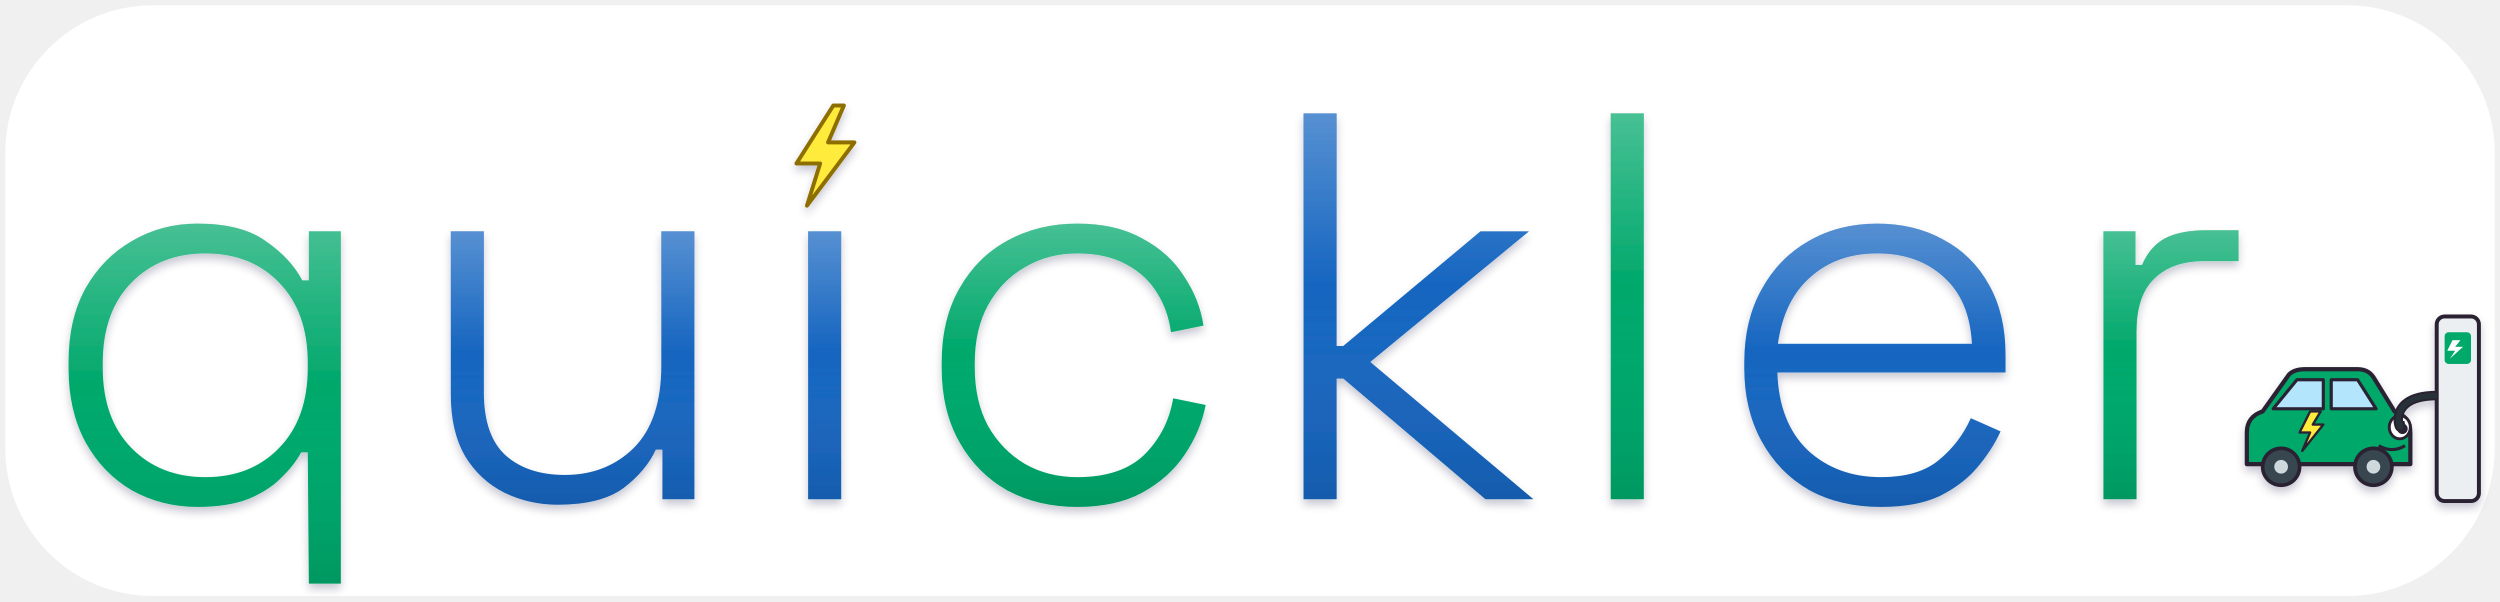
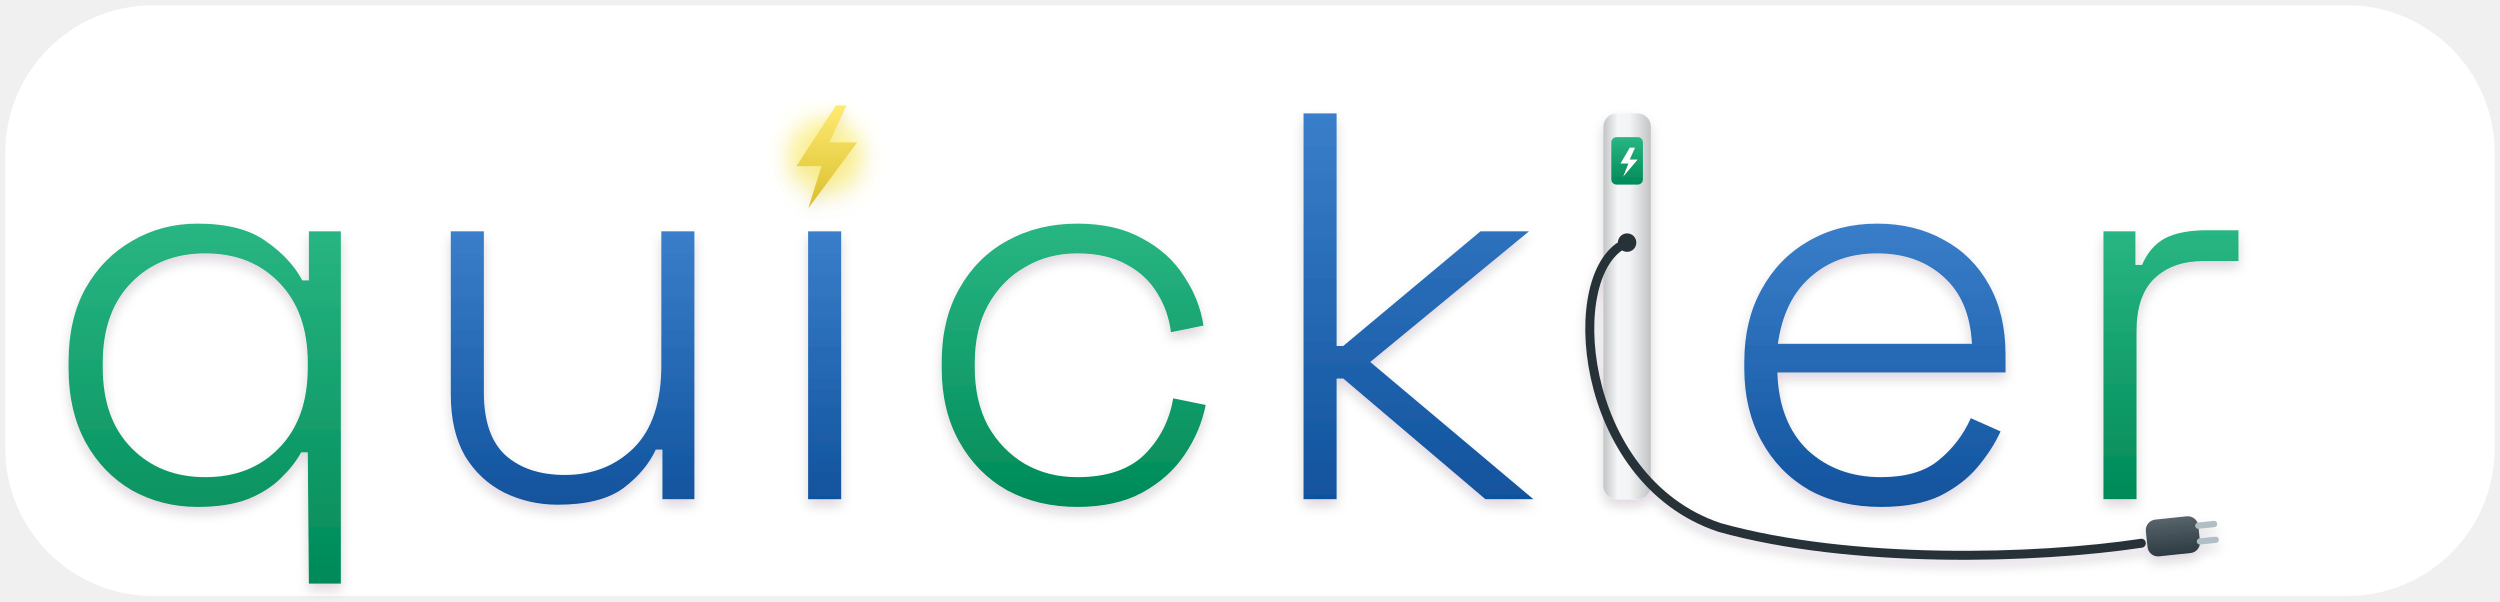
- <svg xmlns="http://www.w3.org/2000/svg" width="1896" height="456" viewBox="-12 -32 948 228" role="img" aria-label="Quickler World EV Day logo">
+ <svg xmlns="http://www.w3.org/2000/svg" width="1896" height="456" viewBox="-12 -32 948 228" role="img" aria-label="Quickler logo">
  <defs>
-     <filter id="ds" x="-5%" y="-10%" width="110%" height="130%">
-       <feDropShadow dx="0" dy="2" stdDeviation="1.6" flood-color="#1b1030" flood-opacity=".22" />
+     <filter id="lift" x="-6%" y="-12%" width="112%" height="134%">
+       <feDropShadow dx="0" dy="2.5" stdDeviation="2.2" flood-color="#241830" flood-opacity=".16" />
    </filter>
-     <linearGradient id="shine" x1="0" y1="0" x2="0" y2="1">
-       <stop stop-color="#fff" stop-opacity=".28" />
-       <stop offset=".45" stop-color="#fff" stop-opacity="0" />
-       <stop offset="1" stop-color="#000" stop-opacity=".10" />
+     <linearGradient id="L00A86B" x1="0" y1="0" x2="0" y2="1">
+       <stop stop-color="#29B683" />
+       <stop offset="1" stop-color="#008A58" />
+     </linearGradient>
+     <linearGradient id="L1565C0" x1="0" y1="0" x2="0" y2="1">
+       <stop stop-color="#3A7ECA" />
+       <stop offset="1" stop-color="#11539D" />
+     </linearGradient>
+     <linearGradient id="Lev" x1="0" y1="0" x2="0" y2="1">
+       <stop stop-color="#3A7ECA" />
+       <stop offset="1" stop-color="#11539D" />
+     </linearGradient>
+     <filter id="gblur" x="-50%" y="-50%" width="200%" height="200%">
+       <feGaussianBlur stdDeviation="4" />
+     </filter>
+     <linearGradient id="bolt" x1="0" y1="0" x2="0" y2="1">
+       <stop stop-color="#FFEA72" />
+       <stop offset="1" stop-color="#D9BF2D" />
+     </linearGradient>
+     <linearGradient id="post" x1="0" y1="0" x2="1" y2="0">
+       <stop stop-color="#C2C3C5" />
+       <stop offset=".3" stop-color="#F5F6F8" />
+       <stop offset=".55" stop-color="#F2F4F6" />
+       <stop offset="1" stop-color="#C2C3C5" />
+     </linearGradient>
+     <linearGradient id="scr" x1="0" y1="0" x2="0" y2="1">
+       <stop stop-color="#29B683" />
+       <stop offset="1" stop-color="#008A58" />
+     </linearGradient>
+     <linearGradient id="plug" x1="0" y1="0" x2="0" y2="1">
+       <stop stop-color="#57646B" />
+       <stop offset="1" stop-color="#2D3A41" />
    </linearGradient>
  </defs>
  <rect x="-10" y="-30" width="944" height="224" rx="56" fill="#FFFFFF" />
-   <g filter="url(#ds)">
-     <path d="M105.124 189.3L104.706 139.535H102.198C100.387 142.879 97.809 146.153 94.465 149.358C91.26 152.563 87.08 155.21 81.925 157.3C76.77 159.251 70.43 160.226 62.906 160.226C53.849 160.226 45.559 158.136 38.035 153.956C30.65 149.637 24.798 143.576 20.479 135.773C16.16 127.831 14 118.496 14 107.767V105.259C14 94.391 16.16 85.056 20.479 77.253C24.938 69.45 30.859 63.459 38.244 59.279C45.629 54.96 53.849 52.8 62.906 52.8C74.053 52.8 82.691 55.029 88.822 59.488C95.092 63.807 99.69 68.754 102.616 74.327H105.124V55.726H117.246V189.3H105.124ZM65.832 148.94C77.397 148.94 86.732 145.248 93.838 137.863C101.083 130.478 104.706 120.307 104.706 107.349V105.677C104.706 92.719 101.083 82.548 93.838 75.163C86.732 67.778 77.397 64.086 65.832 64.086C54.407 64.086 45.071 67.778 37.826 75.163C30.581 82.548 26.958 92.719 26.958 105.677V107.349C26.958 120.307 30.581 130.478 37.826 137.863C45.071 145.248 54.407 148.94 65.832 148.94Z" fill="#00A86B" />
-     <path d="M199.484 159.39C192.239 159.39 185.481 157.857 179.211 154.792C173.081 151.727 168.134 147.129 164.372 140.998C160.75 134.728 158.938 126.925 158.938 117.59V55.726H171.478V116.754C171.478 127.761 174.265 135.773 179.838 140.789C185.412 145.666 192.866 148.104 202.201 148.104C212.651 148.104 221.36 144.69 228.326 137.863C235.293 130.896 238.776 120.446 238.776 106.513V55.726H251.316V157.3H239.194V138.49H236.686C234.178 143.924 230.068 148.801 224.355 153.12C218.643 157.3 210.352 159.39 199.484 159.39Z" fill="#1565C0" />
-     <path d="M294.439 157.3V55.726H306.979V157.3H294.439Z" fill="#1565C0" />
-     <path d="M396.499 160.226C386.607 160.226 377.759 158.136 369.956 153.956C362.293 149.637 356.232 143.506 351.773 135.564C347.315 127.622 345.085 118.287 345.085 107.558V105.468C345.085 94.6 347.315 85.265 351.773 77.462C356.232 69.52 362.293 63.459 369.956 59.279C377.759 54.96 386.607 52.8 396.499 52.8C406.253 52.8 414.473 54.681 421.161 58.443C427.989 62.066 433.283 66.873 437.045 72.864C440.947 78.716 443.385 84.916 444.36 91.465L432.029 93.973C431.333 88.539 429.591 83.593 426.804 79.134C424.018 74.536 420.116 70.913 415.1 68.266C410.084 65.479 403.884 64.086 396.499 64.086C389.115 64.086 382.496 65.828 376.644 69.311C370.792 72.655 366.125 77.462 362.641 83.732C359.297 89.863 357.625 97.178 357.625 105.677V107.349C357.625 115.848 359.297 123.233 362.641 129.503C366.125 135.634 370.792 140.441 376.644 143.924C382.496 147.268 389.115 148.94 396.499 148.94C407.646 148.94 416.145 146.084 421.997 140.371C427.849 134.519 431.472 127.413 432.865 119.053L445.196 121.561C443.942 128.11 441.295 134.38 437.254 140.371C433.353 146.223 427.989 151.03 421.161 154.792C414.473 158.415 406.253 160.226 396.499 160.226Z" fill="#00A86B" />
-     <path d="M482.302 157.3V11H494.842V99.198H497.35L549.391 55.726H567.783L507.591 105.259L569.455 157.3H551.272L497.35 111.529H494.842V157.3H482.302Z" fill="#1565C0" />
-     <path d="M598.787 157.3V11H611.327V157.3Z" fill="#00A86B" />
-     <path d="M701.266 160.226C690.816 160.226 681.689 158.066 673.886 153.747C666.223 149.288 660.232 143.088 655.912 135.146C651.593 127.204 649.433 118.078 649.433 107.767V105.259C649.433 94.809 651.593 85.683 655.912 77.88C660.232 69.938 666.153 63.807 673.677 59.488C681.341 55.029 690.049 52.8 699.802 52.8C709.277 52.8 717.637 54.82 724.883 58.861C732.267 62.762 738.049 68.475 742.229 75.999C746.409 83.384 748.5 92.231 748.5 102.542V109.23H661.974C662.392 121.909 666.223 131.732 673.469 138.699C680.853 145.526 690.119 148.94 701.266 148.94C710.74 148.94 718.055 146.78 723.211 142.461C728.505 138.142 732.546 132.847 735.333 126.577L746.619 131.593C744.529 136.191 741.603 140.719 737.841 145.178C734.218 149.497 729.48 153.12 723.628 156.046C717.776 158.833 710.322 160.226 701.266 160.226ZM662.182 98.362H735.75C735.193 87.355 731.64 78.925 725.091 73.073C718.543 67.082 710.113 64.086 699.802 64.086C689.631 64.086 681.201 67.082 674.513 73.073C667.825 78.925 663.715 87.355 662.182 98.362Z" fill="#1565C0" />
-     <path d="M785.63 157.3V55.726H797.752V68.475H800.26C802.21 63.877 805.067 60.533 808.829 58.443C812.73 56.353 818.094 55.308 824.922 55.308H836.835V67.012H823.459C815.795 67.012 809.665 69.172 805.067 73.491C800.469 77.81 798.17 84.568 798.17 93.764V157.3H785.63Z" fill="#00A86B" />
-     <path d="M105.124 189.3L104.706 139.535H102.198C100.387 142.879 97.809 146.153 94.465 149.358C91.26 152.563 87.08 155.21 81.925 157.3C76.77 159.251 70.43 160.226 62.906 160.226C53.849 160.226 45.559 158.136 38.035 153.956C30.65 149.637 24.798 143.576 20.479 135.773C16.16 127.831 14 118.496 14 107.767V105.259C14 94.391 16.16 85.056 20.479 77.253C24.938 69.45 30.859 63.459 38.244 59.279C45.629 54.96 53.849 52.8 62.906 52.8C74.053 52.8 82.691 55.029 88.822 59.488C95.092 63.807 99.69 68.754 102.616 74.327H105.124V55.726H117.246V189.3H105.124ZM65.832 148.94C77.397 148.94 86.732 145.248 93.838 137.863C101.083 130.478 104.706 120.307 104.706 107.349V105.677C104.706 92.719 101.083 82.548 93.838 75.163C86.732 67.778 77.397 64.086 65.832 64.086C54.407 64.086 45.071 67.778 37.826 75.163C30.581 82.548 26.958 92.719 26.958 105.677V107.349C26.958 120.307 30.581 130.478 37.826 137.863C45.071 145.248 54.407 148.94 65.832 148.94Z" fill="url(#shine)" />
-     <path d="M199.484 159.39C192.239 159.39 185.481 157.857 179.211 154.792C173.081 151.727 168.134 147.129 164.372 140.998C160.75 134.728 158.938 126.925 158.938 117.59V55.726H171.478V116.754C171.478 127.761 174.265 135.773 179.838 140.789C185.412 145.666 192.866 148.104 202.201 148.104C212.651 148.104 221.36 144.69 228.326 137.863C235.293 130.896 238.776 120.446 238.776 106.513V55.726H251.316V157.3H239.194V138.49H236.686C234.178 143.924 230.068 148.801 224.355 153.12C218.643 157.3 210.352 159.39 199.484 159.39Z" fill="url(#shine)" />
-     <path d="M294.439 157.3V55.726H306.979V157.3H294.439Z" fill="url(#shine)" />
-     <path d="M396.499 160.226C386.607 160.226 377.759 158.136 369.956 153.956C362.293 149.637 356.232 143.506 351.773 135.564C347.315 127.622 345.085 118.287 345.085 107.558V105.468C345.085 94.6 347.315 85.265 351.773 77.462C356.232 69.52 362.293 63.459 369.956 59.279C377.759 54.96 386.607 52.8 396.499 52.8C406.253 52.8 414.473 54.681 421.161 58.443C427.989 62.066 433.283 66.873 437.045 72.864C440.947 78.716 443.385 84.916 444.36 91.465L432.029 93.973C431.333 88.539 429.591 83.593 426.804 79.134C424.018 74.536 420.116 70.913 415.1 68.266C410.084 65.479 403.884 64.086 396.499 64.086C389.115 64.086 382.496 65.828 376.644 69.311C370.792 72.655 366.125 77.462 362.641 83.732C359.297 89.863 357.625 97.178 357.625 105.677V107.349C357.625 115.848 359.297 123.233 362.641 129.503C366.125 135.634 370.792 140.441 376.644 143.924C382.496 147.268 389.115 148.94 396.499 148.94C407.646 148.94 416.145 146.084 421.997 140.371C427.849 134.519 431.472 127.413 432.865 119.053L445.196 121.561C443.942 128.11 441.295 134.38 437.254 140.371C433.353 146.223 427.989 151.03 421.161 154.792C414.473 158.415 406.253 160.226 396.499 160.226Z" fill="url(#shine)" />
-     <path d="M482.302 157.3V11H494.842V99.198H497.35L549.391 55.726H567.783L507.591 105.259L569.455 157.3H551.272L497.35 111.529H494.842V157.3H482.302Z" fill="url(#shine)" />
-     <path d="M598.787 157.3V11H611.327V157.3Z" fill="url(#shine)" />
-     <path d="M701.266 160.226C690.816 160.226 681.689 158.066 673.886 153.747C666.223 149.288 660.232 143.088 655.912 135.146C651.593 127.204 649.433 118.078 649.433 107.767V105.259C649.433 94.809 651.593 85.683 655.912 77.88C660.232 69.938 666.153 63.807 673.677 59.488C681.341 55.029 690.049 52.8 699.802 52.8C709.277 52.8 717.637 54.82 724.883 58.861C732.267 62.762 738.049 68.475 742.229 75.999C746.409 83.384 748.5 92.231 748.5 102.542V109.23H661.974C662.392 121.909 666.223 131.732 673.469 138.699C680.853 145.526 690.119 148.94 701.266 148.94C710.74 148.94 718.055 146.78 723.211 142.461C728.505 138.142 732.546 132.847 735.333 126.577L746.619 131.593C744.529 136.191 741.603 140.719 737.841 145.178C734.218 149.497 729.48 153.12 723.628 156.046C717.776 158.833 710.322 160.226 701.266 160.226ZM662.182 98.362H735.75C735.193 87.355 731.64 78.925 725.091 73.073C718.543 67.082 710.113 64.086 699.802 64.086C689.631 64.086 681.201 67.082 674.513 73.073C667.825 78.925 663.715 87.355 662.182 98.362Z" fill="url(#shine)" />
-     <path d="M785.63 157.3V55.726H797.752V68.475H800.26C802.21 63.877 805.067 60.533 808.829 58.443C812.73 56.353 818.094 55.308 824.922 55.308H836.835V67.012H823.459C815.795 67.012 809.665 69.172 805.067 73.491C800.469 77.81 798.17 84.568 798.17 93.764V157.3H785.63Z" fill="url(#shine)" />
-     <path d="M304 8 L290 30 H299 L294 46 L312 22 H302 L308 8Z" fill="#FFEB3B" stroke="#8D6E00" stroke-width="1.5" stroke-linejoin="round" stroke-linecap="round" />
-     <g transform="translate(870 126)">
-       <path d="M-30 18 V6 Q-30 0 -24 -2 L-14 -16 Q-12 -18 -8 -18 H12 Q16 -18 18 -15 L26 -2 Q32 0 32 6 V18Z" fill="#00A86B" stroke="#2B2233" stroke-width="1.6" stroke-linejoin="round" stroke-linecap="round" />
-       <path d="M-11 -14 H-1 V-3 H-20Z M2 -14 H12 L19 -3 H2Z" fill="#B3E5FC" stroke="#2B2233" stroke-width="1.2" stroke-linejoin="round" stroke-linecap="round" />
-       <circle cx="-17" cy="19" r="7" fill="#37474F" stroke="#2B2233" stroke-width="1.4" stroke-linejoin="round" stroke-linecap="round" />
-       <circle cx="-17" cy="19" r="2.6" fill="#CFD8DC" />
-       <circle cx="18" cy="19" r="7" fill="#37474F" stroke="#2B2233" stroke-width="1.4" stroke-linejoin="round" stroke-linecap="round" />
-       <circle cx="18" cy="19" r="2.6" fill="#CFD8DC" />
-       <ellipse cx="28" cy="4" rx="4" ry="4.4" fill="#fff" stroke="#2B2233" stroke-width="1.1" stroke-linejoin="round" stroke-linecap="round" />
-       <circle cx="29" cy="4.6" r="2" fill="#2B2233" />
-       <path d="M20 11 Q25 14 30 11" stroke="#2B2233" stroke-width="1.2" fill="none" />
-       <path d="M-6 -2 L-10 6 H-6 L-9 13 L-1 3 H-5 L-2 -2Z" fill="#FFEB3B" stroke="#2B2233" stroke-width="0.9" stroke-linejoin="round" stroke-linecap="round" />
+   <g filter="url(#lift)">
+     <path d="M105.124 189.3L104.706 139.535H102.198C100.387 142.879 97.809 146.153 94.465 149.358C91.26 152.563 87.08 155.21 81.925 157.3C76.77 159.251 70.43 160.226 62.906 160.226C53.849 160.226 45.559 158.136 38.035 153.956C30.65 149.637 24.798 143.576 20.479 135.773C16.16 127.831 14 118.496 14 107.767V105.259C14 94.391 16.16 85.056 20.479 77.253C24.938 69.45 30.859 63.459 38.244 59.279C45.629 54.96 53.849 52.8 62.906 52.8C74.053 52.8 82.691 55.029 88.822 59.488C95.092 63.807 99.69 68.754 102.616 74.327H105.124V55.726H117.246V189.3H105.124ZM65.832 148.94C77.397 148.94 86.732 145.248 93.838 137.863C101.083 130.478 104.706 120.307 104.706 107.349V105.677C104.706 92.719 101.083 82.548 93.838 75.163C86.732 67.778 77.397 64.086 65.832 64.086C54.407 64.086 45.071 67.778 37.826 75.163C30.581 82.548 26.958 92.719 26.958 105.677V107.349C26.958 120.307 30.581 130.478 37.826 137.863C45.071 145.248 54.407 148.94 65.832 148.94Z" fill="url(#L00A86B)" />
+     <path d="M199.484 159.39C192.239 159.39 185.481 157.857 179.211 154.792C173.081 151.727 168.134 147.129 164.372 140.998C160.75 134.728 158.938 126.925 158.938 117.59V55.726H171.478V116.754C171.478 127.761 174.265 135.773 179.838 140.789C185.412 145.666 192.866 148.104 202.201 148.104C212.651 148.104 221.36 144.69 228.326 137.863C235.293 130.896 238.776 120.446 238.776 106.513V55.726H251.316V157.3H239.194V138.49H236.686C234.178 143.924 230.068 148.801 224.355 153.12C218.643 157.3 210.352 159.39 199.484 159.39Z" fill="url(#L1565C0)" />
+     <path d="M396.499 160.226C386.607 160.226 377.759 158.136 369.956 153.956C362.293 149.637 356.232 143.506 351.773 135.564C347.315 127.622 345.085 118.287 345.085 107.558V105.468C345.085 94.6 347.315 85.265 351.773 77.462C356.232 69.52 362.293 63.459 369.956 59.279C377.759 54.96 386.607 52.8 396.499 52.8C406.253 52.8 414.473 54.681 421.161 58.443C427.989 62.066 433.283 66.873 437.045 72.864C440.947 78.716 443.385 84.916 444.36 91.465L432.029 93.973C431.333 88.539 429.591 83.593 426.804 79.134C424.018 74.536 420.116 70.913 415.1 68.266C410.084 65.479 403.884 64.086 396.499 64.086C389.115 64.086 382.496 65.828 376.644 69.311C370.792 72.655 366.125 77.462 362.641 83.732C359.297 89.863 357.625 97.178 357.625 105.677V107.349C357.625 115.848 359.297 123.233 362.641 129.503C366.125 135.634 370.792 140.441 376.644 143.924C382.496 147.268 389.115 148.94 396.499 148.94C407.646 148.94 416.145 146.084 421.997 140.371C427.849 134.519 431.472 127.413 432.865 119.053L445.196 121.561C443.942 128.11 441.295 134.38 437.254 140.371C433.353 146.223 427.989 151.03 421.161 154.792C414.473 158.415 406.253 160.226 396.499 160.226Z" fill="url(#L00A86B)" />
+     <path d="M482.302 157.3V11H494.842V99.198H497.35L549.391 55.726H567.783L507.591 105.259L569.455 157.3H551.272L497.35 111.529H494.842V157.3H482.302Z" fill="url(#L1565C0)" />
+     <path d="M701.266 160.226C690.816 160.226 681.689 158.066 673.886 153.747C666.223 149.288 660.232 143.088 655.912 135.146C651.593 127.204 649.433 118.078 649.433 107.767V105.259C649.433 94.809 651.593 85.683 655.912 77.88C660.232 69.938 666.153 63.807 673.677 59.488C681.341 55.029 690.049 52.8 699.802 52.8C709.277 52.8 717.637 54.82 724.883 58.861C732.267 62.762 738.049 68.475 742.229 75.999C746.409 83.384 748.5 92.231 748.5 102.542V109.23H661.974C662.392 121.909 666.223 131.732 673.469 138.699C680.853 145.526 690.119 148.94 701.266 148.94C710.74 148.94 718.055 146.78 723.211 142.461C728.505 138.142 732.546 132.847 735.333 126.577L746.619 131.593C744.529 136.191 741.603 140.719 737.841 145.178C734.218 149.497 729.48 153.12 723.628 156.046C717.776 158.833 710.322 160.226 701.266 160.226ZM662.182 98.362H735.75C735.193 87.355 731.64 78.925 725.091 73.073C718.543 67.082 710.113 64.086 699.802 64.086C689.631 64.086 681.201 67.082 674.513 73.073C667.825 78.925 663.715 87.355 662.182 98.362Z" fill="url(#L1565C0)" />
+     <path d="M785.63 157.3V55.726H797.752V68.475H800.26C802.21 63.877 805.067 60.533 808.829 58.443C812.73 56.353 818.094 55.308 824.922 55.308H836.835V67.012H823.459C815.795 67.012 809.665 69.172 805.067 73.491C800.469 77.81 798.17 84.568 798.17 93.764V157.3H785.63Z" fill="url(#L00A86B)" />
+     <path d="M294.439 157.3V55.726H306.979V157.3H294.439Z" fill="url(#Lev)" />
+     <circle cx="301" cy="27" r="14" fill="#FFEB3B" opacity="0.5" filter="url(#gblur)" />
+     <path d="M305 8 L290 31 H299.5 L294.5 47 L313 22 H302.5 L309 8Z" fill="url(#bolt)" />
+     <rect x="596" y="11" width="18" height="146.3" rx="5" fill="url(#post)" />
+     <rect x="599" y="20" width="12" height="18" rx="2" fill="url(#scr)" />
+     <path d="M606 24 L602.5 30 H605.5 L603.5 35 L609 28.5 H606 L608 24Z" fill="#fff" />
+     <circle cx="605" cy="60" r="3.5" fill="#263238" />
+     <path d="M605 60 C580 70 586 150 640 168 C690 182 760 180 800 174" stroke="#263238" stroke-width="3.4" fill="none" stroke-linecap="round" />
+     <g transform="translate(806 172) rotate(-6)">
+       <rect x="-4" y="-7" width="20" height="14" rx="4" fill="url(#plug)" />
+       <path d="M16 -3 H22 M16 3 H22" stroke="#B0BEC5" stroke-width="2.4" stroke-linecap="round" />
    </g>
-     <rect x="912" y="88" width="16" height="70" rx="3" fill="#ECEFF1" stroke="#2B2233" stroke-width="1.5" stroke-linejoin="round" stroke-linecap="round" />
-     <rect x="915" y="94" width="10" height="12" rx="1.5" fill="#00A86B" />
-     <path d="M918 97 L916 101 H919 L917 104 L922 99.5 H919 L921 97Z" fill="#fff" />
-     <path d="M912 118 C890 118 900 136 898 128" stroke="#2B2233" stroke-width="3.6" fill="none" />
-     <path d="M912 118 C890 118 900 136 898 128" stroke="#263238" stroke-width="2" fill="none" />
  </g>
</svg>
